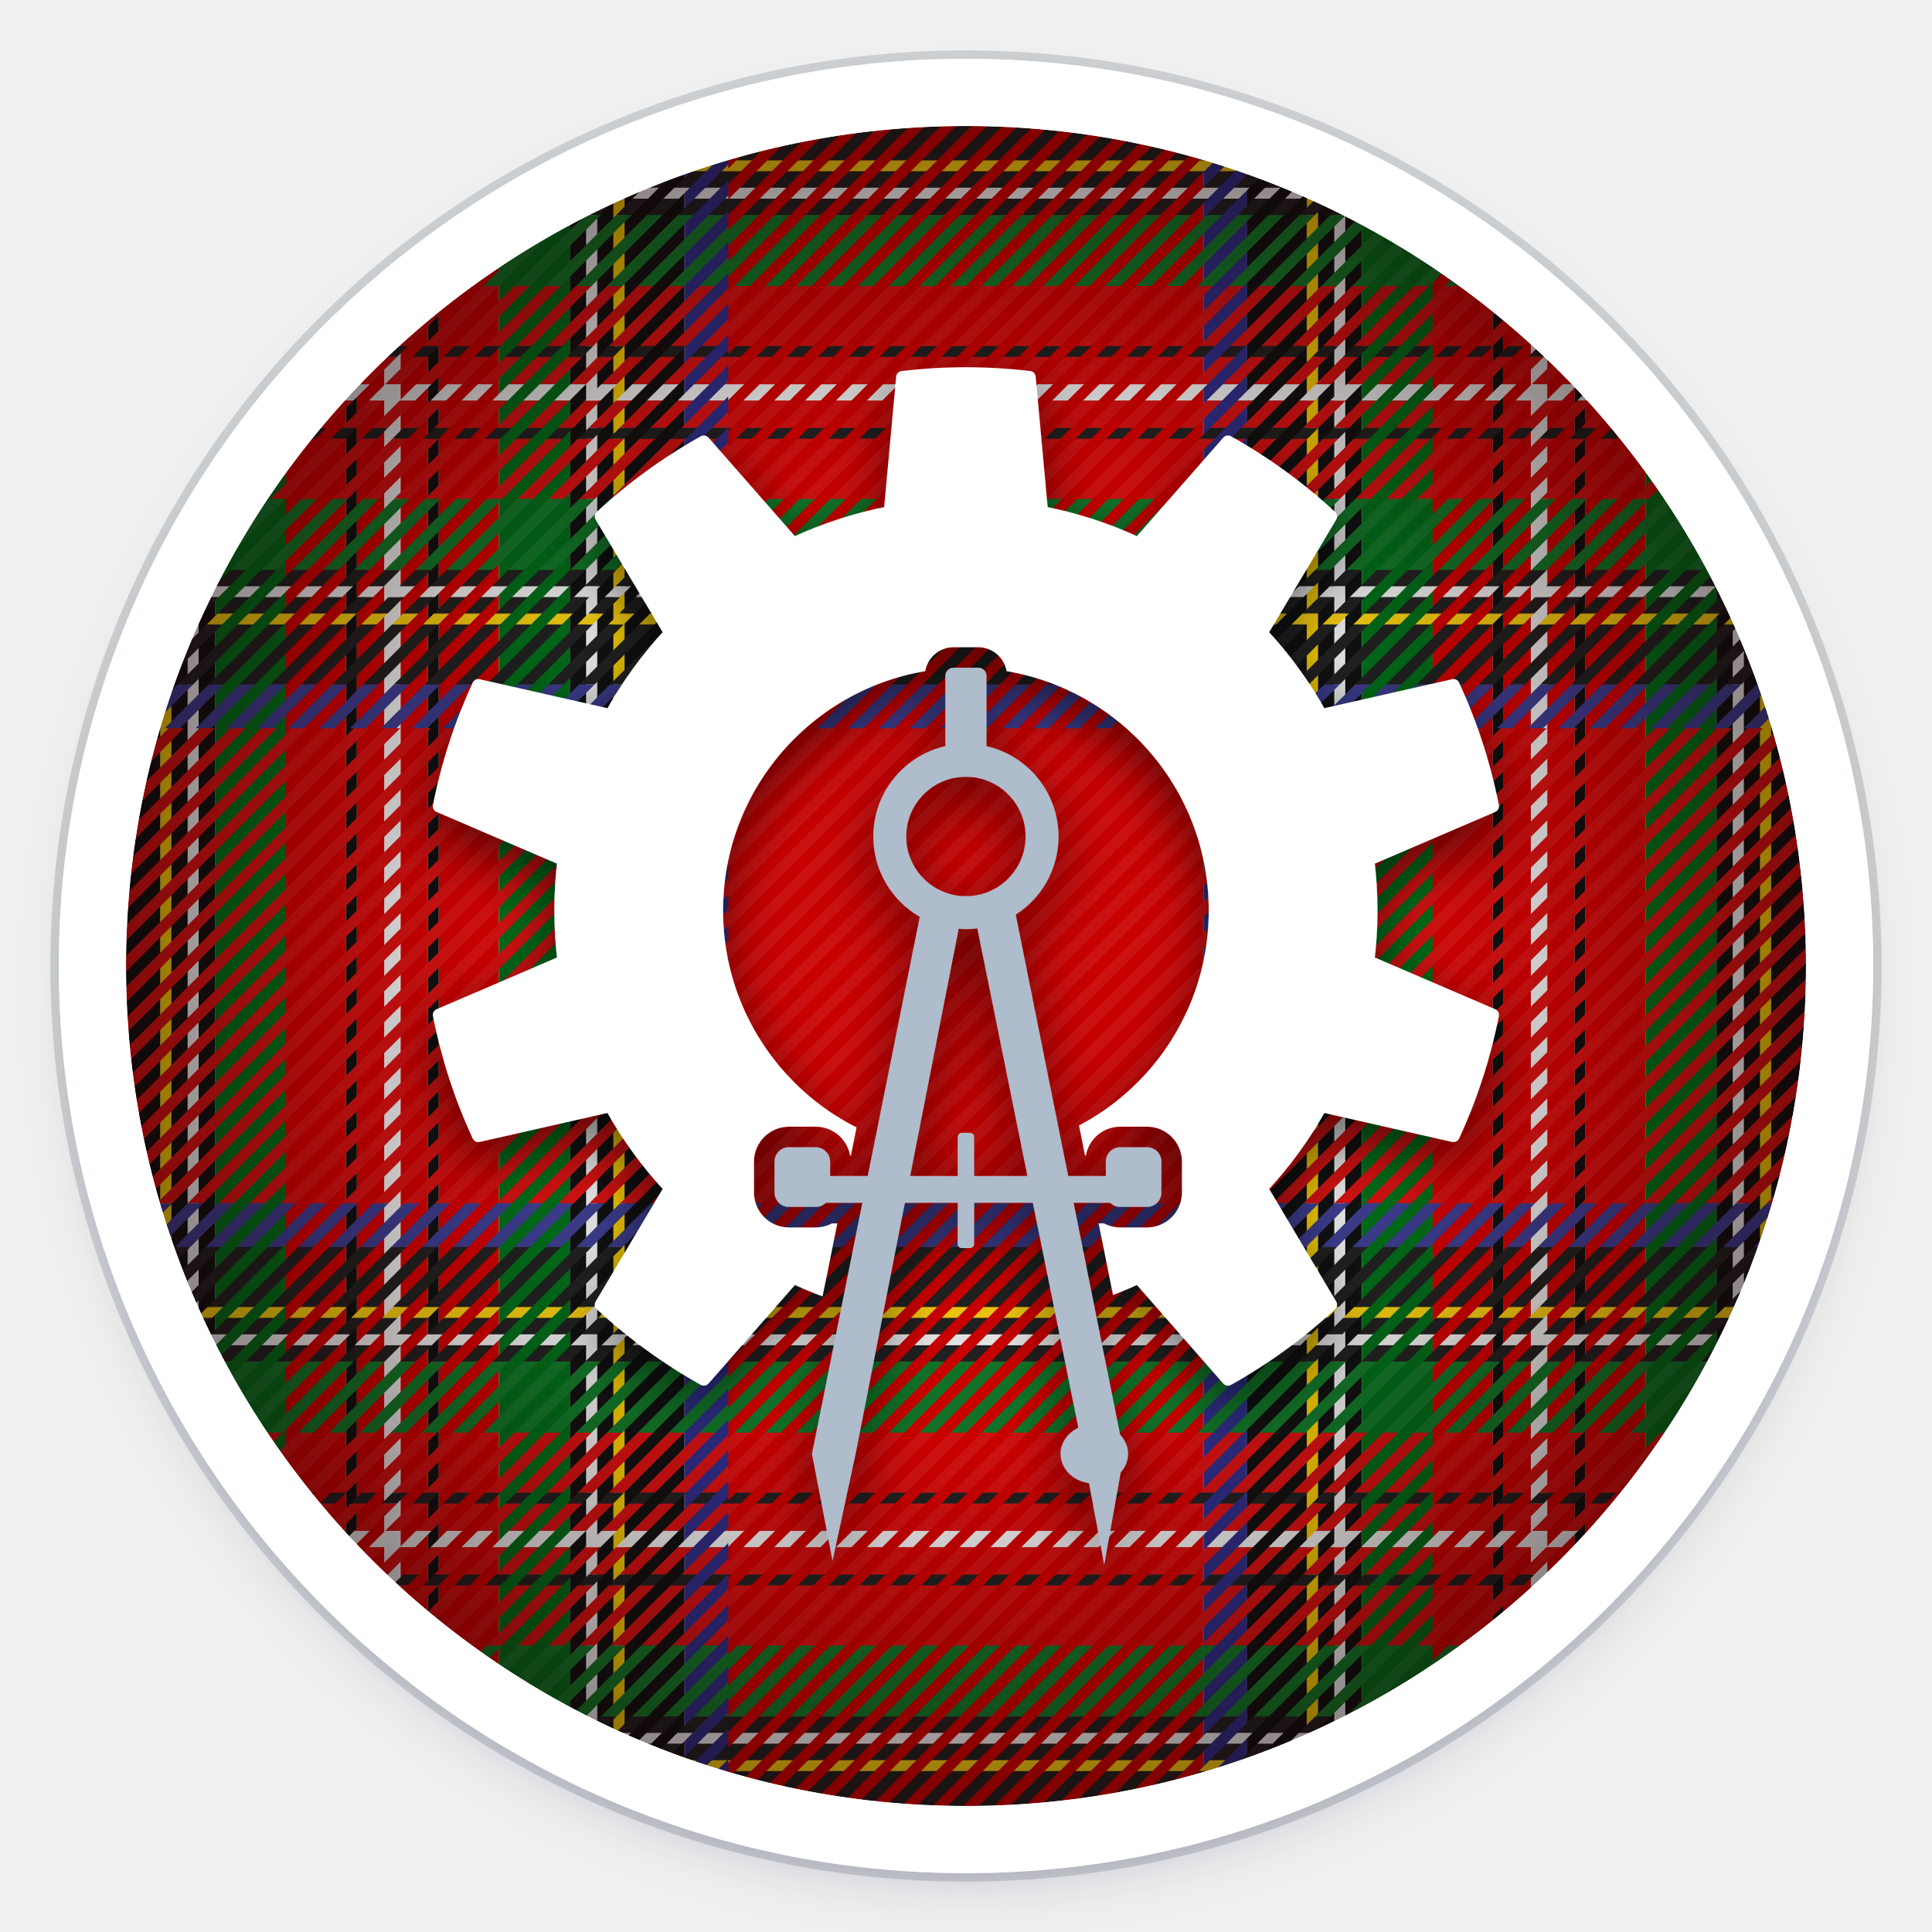
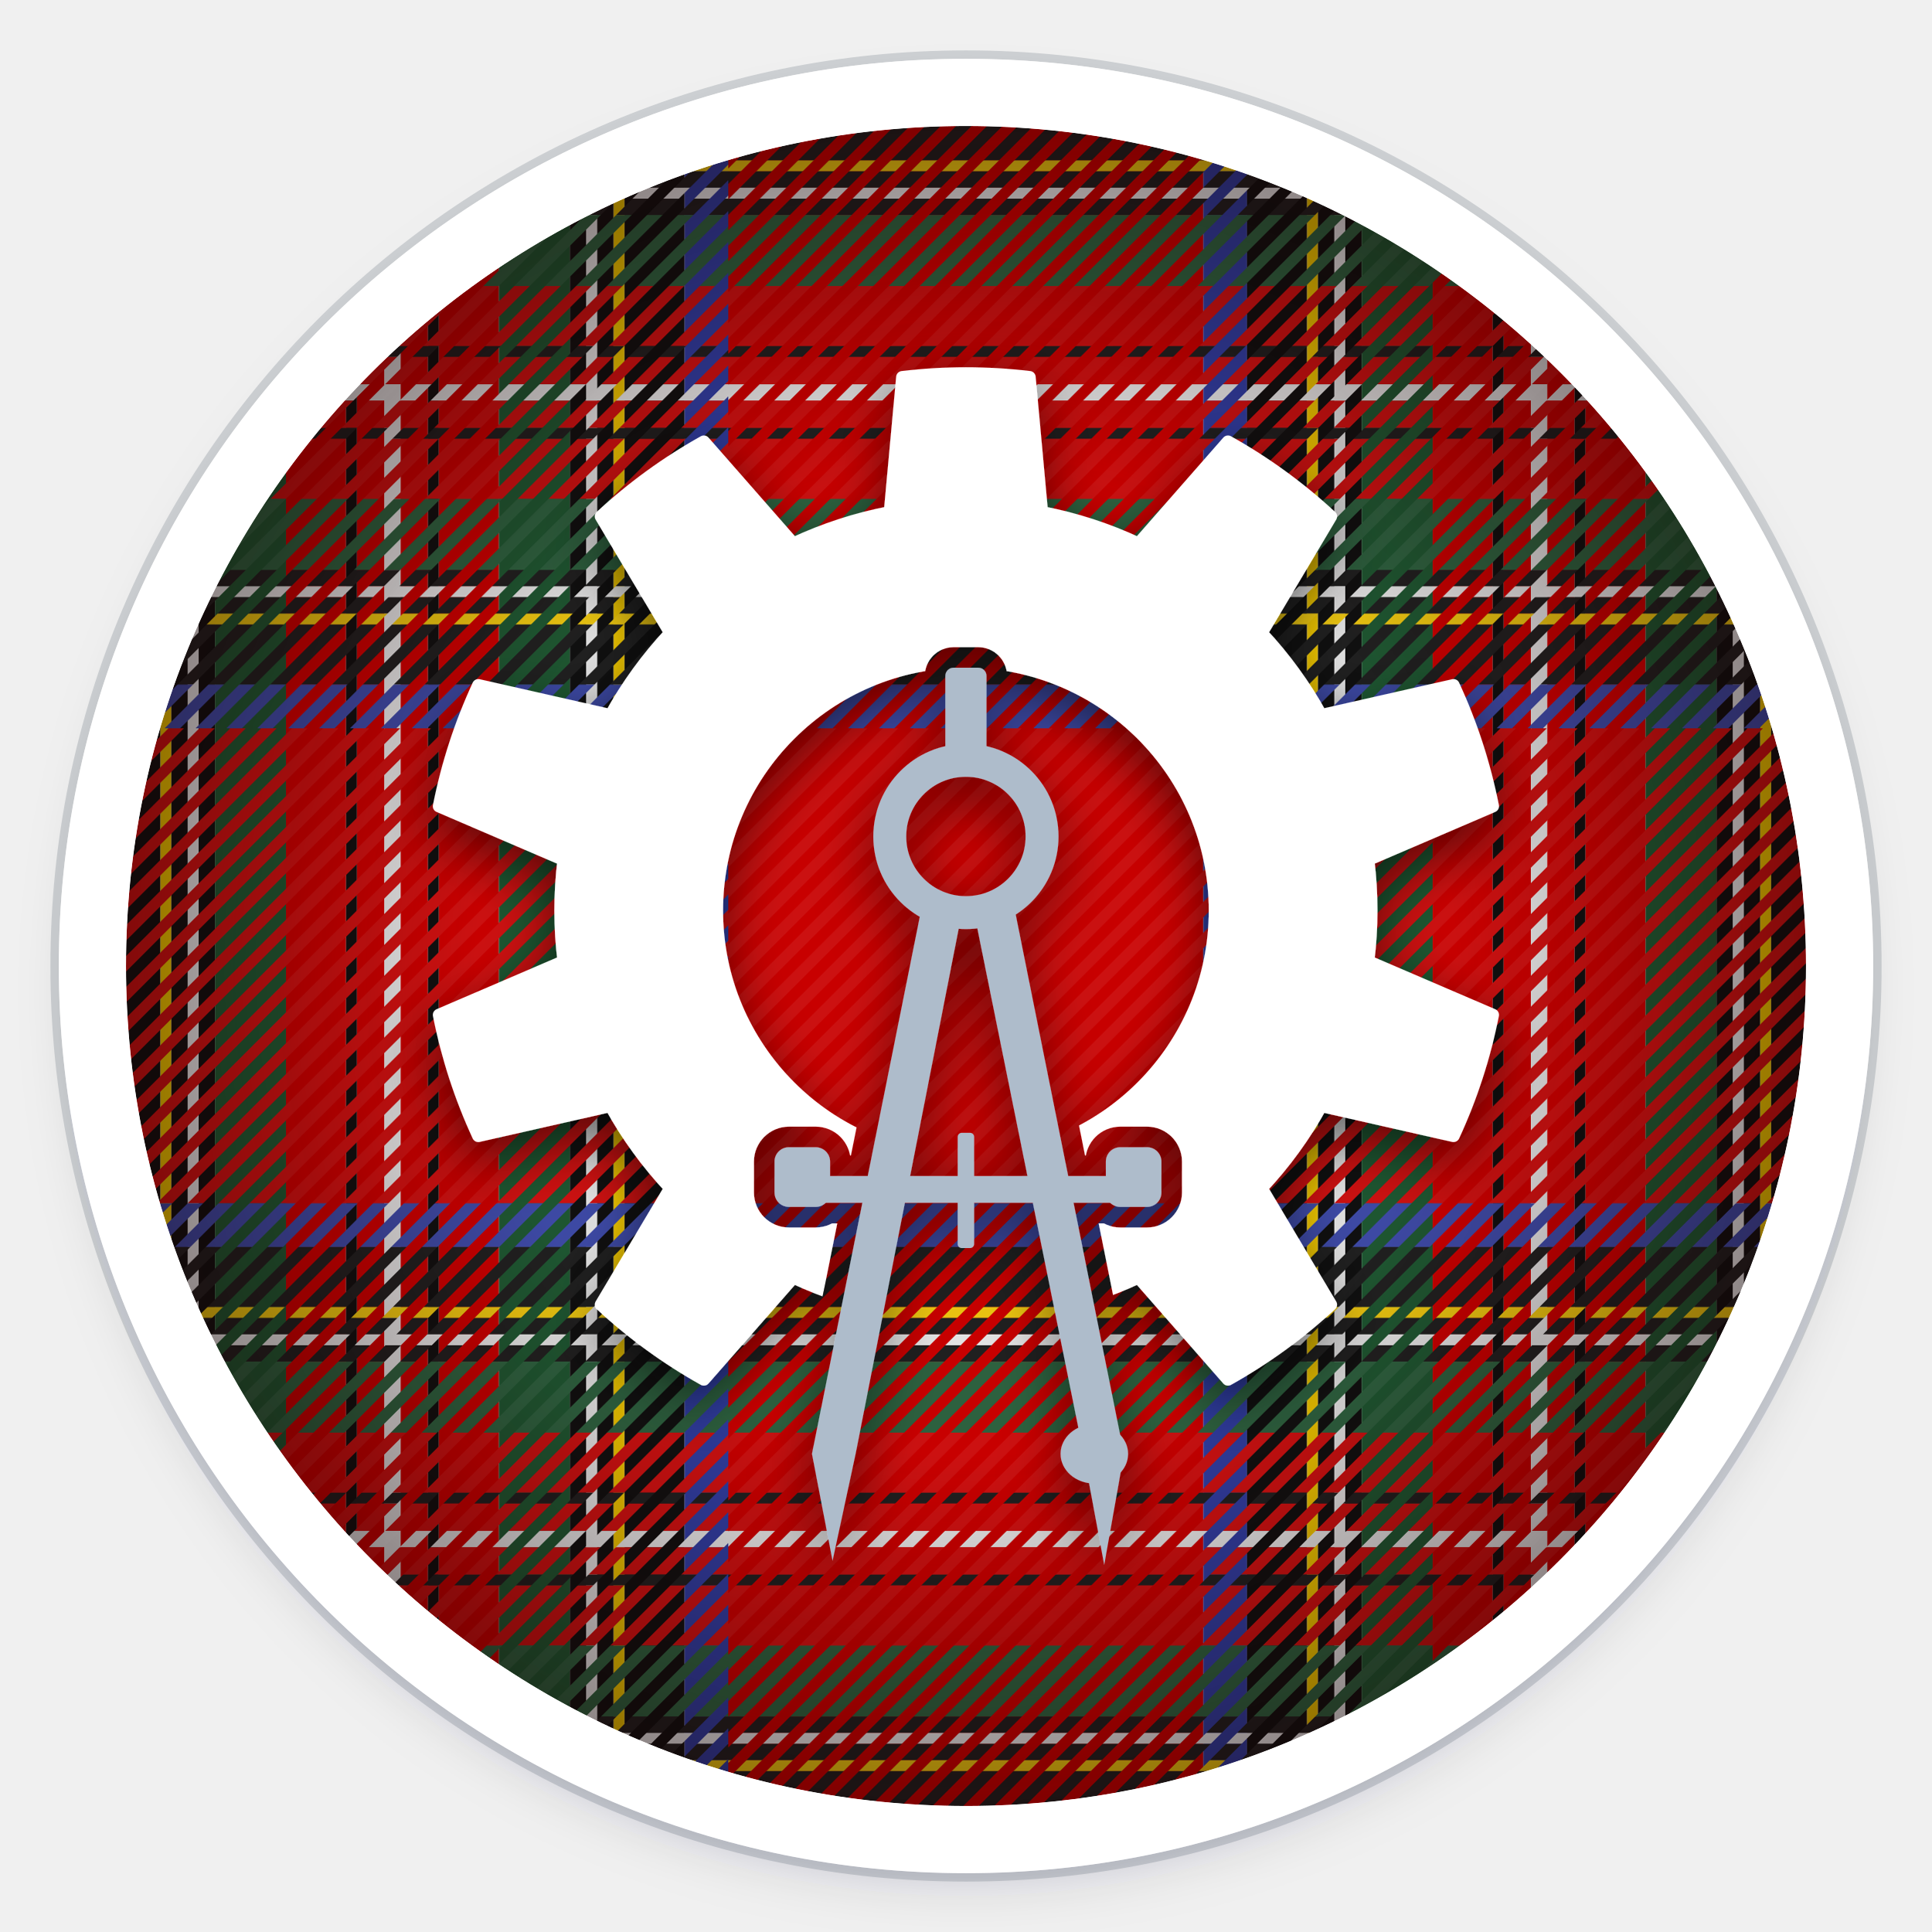
<svg xmlns="http://www.w3.org/2000/svg" viewBox="0 0 460 460" width="460" height="460">
  <defs>
    <pattern id="bd-tt-m" patternUnits="userSpaceOnUse" width="210" height="210" patternTransform="translate(173.4 173.4) scale(1.3)">
      <defs>
        <pattern id="bd-twill" width="4" height="4" patternUnits="userSpaceOnUse" patternTransform="rotate(45)">
          <rect width="2" height="4" fill="#fff" />
        </pattern>
        <mask id="bd-weft">
          <rect width="210" height="210" fill="url(#bd-twill)" />
        </mask>
      </defs>
      <g>
        <rect x="0" width="87" height="210" fill="#C80000" />
-         <rect x="87" width="8" height="210" fill="#2C2C80" />
+         <rect x="87" width="8" height="210" fill="#2F3C9E" />
        <rect x="95" width="11" height="210" fill="#101010" />
        <rect x="106" width="2" height="210" fill="#E8C000" />
        <rect x="108" width="3" height="210" fill="#101010" />
        <rect x="111" width="2" height="210" fill="#E0E0E0" />
        <rect x="113" width="3" height="210" fill="#101010" />
-         <rect x="116" width="13" height="210" fill="#006818" />
+         <rect x="116" width="13" height="210" fill="#1E5631" />
        <rect x="129" width="11" height="210" fill="#C80000" />
        <rect x="140" width="2" height="210" fill="#101010" />
        <rect x="142" width="5" height="210" fill="#C80000" />
        <rect x="147" width="3" height="210" fill="#E0E0E0" />
        <rect x="150" width="5" height="210" fill="#C80000" />
        <rect x="155" width="2" height="210" fill="#101010" />
        <rect x="157" width="11" height="210" fill="#C80000" />
-         <rect x="168" width="13" height="210" fill="#006818" />
+         <rect x="168" width="13" height="210" fill="#1E5631" />
        <rect x="181" width="3" height="210" fill="#101010" />
        <rect x="184" width="2" height="210" fill="#E0E0E0" />
        <rect x="186" width="3" height="210" fill="#101010" />
        <rect x="189" width="2" height="210" fill="#E8C000" />
        <rect x="191" width="11" height="210" fill="#101010" />
-         <rect x="202" width="8" height="210" fill="#2C2C80" />
+         <rect x="202" width="8" height="210" fill="#2F3C9E" />
      </g>
      <g mask="url(#bd-weft)" opacity="1">
        <g style="filter:none">
          <rect y="0" height="87" width="210" fill="#C80000" />
-           <rect y="87" height="8" width="210" fill="#2C2C80" />
+           <rect y="87" height="8" width="210" fill="#2F3C9E" />
          <rect y="95" height="11" width="210" fill="#101010" />
          <rect y="106" height="2" width="210" fill="#E8C000" />
          <rect y="108" height="3" width="210" fill="#101010" />
          <rect y="111" height="2" width="210" fill="#E0E0E0" />
          <rect y="113" height="3" width="210" fill="#101010" />
-           <rect y="116" height="13" width="210" fill="#006818" />
+           <rect y="116" height="13" width="210" fill="#1E5631" />
          <rect y="129" height="11" width="210" fill="#C80000" />
          <rect y="140" height="2" width="210" fill="#101010" />
          <rect y="142" height="5" width="210" fill="#C80000" />
          <rect y="147" height="3" width="210" fill="#E0E0E0" />
          <rect y="150" height="5" width="210" fill="#C80000" />
          <rect y="155" height="2" width="210" fill="#101010" />
          <rect y="157" height="11" width="210" fill="#C80000" />
-           <rect y="168" height="13" width="210" fill="#006818" />
+           <rect y="168" height="13" width="210" fill="#1E5631" />
          <rect y="181" height="3" width="210" fill="#101010" />
          <rect y="184" height="2" width="210" fill="#E0E0E0" />
          <rect y="186" height="3" width="210" fill="#101010" />
          <rect y="189" height="2" width="210" fill="#E8C000" />
          <rect y="191" height="11" width="210" fill="#101010" />
-           <rect y="202" height="8" width="210" fill="#2C2C80" />
+           <rect y="202" height="8" width="210" fill="#2F3C9E" />
        </g>
      </g>
      <rect width="210" height="210" fill="url(#bd-twill)" opacity=".07" />
    </pattern>
    <radialGradient id="bd-vig-m">
      <stop offset="58%" stop-color="#140000" stop-opacity="0" />
      <stop offset="100%" stop-color="#140000" stop-opacity=".4" />
    </radialGradient>
    <filter id="bd-sh-m" x="-25%" y="-25%" width="150%" height="150%">
      <feGaussianBlur in="SourceAlpha" stdDeviation="7" />
      <feOffset dy="5" result="b" />
      <feFlood flood-color="#000" flood-opacity=".55" />
      <feComposite in2="b" operator="in" />
      <feMerge>
        <feMergeNode />
        <feMergeNode in="SourceGraphic" />
      </feMerge>
    </filter>
    <filter id="bd-out-m" x="-20%" y="-20%" width="140%" height="140%">
      <feGaussianBlur in="SourceAlpha" stdDeviation="8" />
      <feOffset dy="6" result="b" />
      <feFlood flood-color="#0E2338" flood-opacity=".28" />
      <feComposite in2="b" operator="in" />
      <feMerge>
        <feMergeNode />
        <feMergeNode in="SourceGraphic" />
      </feMerge>
    </filter>
  </defs>
  <g filter="url(#bd-out-m)">
    <circle cx="230" cy="230" r="208.0" fill="#fff" />
  </g>
  <circle cx="230" cy="230" r="217" fill="none" stroke="#0E2338" stroke-opacity=".16" stroke-width="2" />
  <circle cx="230" cy="230" r="200" fill="url(#bd-tt-m)" />
  <circle cx="230" cy="230" r="200" fill="url(#bd-vig-m)" />
  <circle cx="230" cy="230" r="208.0" fill="none" stroke="#fff" stroke-width="16" />
  <g filter="url(#bd-sh-m)" transform="translate(101.6 89.4) scale(.98)">
    <defs>
      <mask id="ko-mr" maskUnits="userSpaceOnUse" x="-20" y="-20" width="320" height="340">
        <rect x="-20" y="-20" width="320" height="340" fill="#fff" />
        <g fill="#000" stroke="#000" stroke-width="10" stroke-linejoin="round">
          <rect x="126" y="71" width="10" height="24" rx="2" />
          <circle cx="131" cy="112" r="18.5" fill="none" stroke="#000" stroke-width="8" />
          <path d="M120.5 128H130.5L104.2 262 98.6 288 93.6 262Z" />
          <path d="M132.5 128H142.5L169.4 262 164.6 289 159.6 262Z" />
          <ellipse cx="162.2" cy="262" rx="8.2" ry="7.2" />
          <rect x="88" y="194.5" width="87" height="6.5" rx="1" />
          <rect x="84.5" y="187.5" width="13.5" height="14.5" rx="3.5" />
          <rect x="165" y="187.5" width="13.5" height="14.5" rx="3.5" />
          <rect x="129" y="184" width="4" height="28" rx="1" />
          <path d="M118 150H145L178 300H84Z" />
        </g>
      </mask>
    </defs>
    <path mask="url(#ko-mr)" fill="#FFFFFF" stroke="#FFFFFF" stroke-width="3" stroke-linejoin="round" fill-rule="evenodd" d="M149.46 33.24L146.45 0.42A130.5 130.5 0 0 0 115.55 0.42L112.54 33.24A98.5 98.5 0 0 0 89.06 40.87L89.06 40.87L67.33 16.08A130.5 130.5 0 0 0 42.33 34.25L59.20 62.57A98.5 98.5 0 0 0 44.68 82.55L44.68 82.55L12.54 75.26A130.5 130.5 0 0 0 2.99 104.65L33.28 117.65A98.5 98.5 0 0 0 33.28 142.35L33.28 142.35L2.99 155.35A130.5 130.5 0 0 0 12.54 184.74L44.68 177.45A98.5 98.5 0 0 0 59.20 197.43L59.20 197.43L42.33 225.75A130.5 130.5 0 0 0 67.33 243.92L89.06 219.13A98.5 98.5 0 0 0 112.54 226.76L112.54 226.76L115.55 259.58A130.5 130.5 0 0 0 146.45 259.58L149.46 226.76A98.5 98.5 0 0 0 172.94 219.13L172.94 219.13L194.67 243.92A130.5 130.5 0 0 0 219.67 225.75L202.80 197.43A98.5 98.5 0 0 0 217.32 177.45L217.32 177.45L249.46 184.74A130.5 130.5 0 0 0 259.01 155.35L228.72 142.35A98.5 98.5 0 0 0 228.72 117.65L228.72 117.65L259.01 104.65A130.5 130.5 0 0 0 249.46 75.26L217.32 82.55A98.5 98.5 0 0 0 202.80 62.57L202.80 62.57L219.67 34.25A130.5 130.5 0 0 0 194.67 16.08L172.94 40.87A98.5 98.5 0 0 0 149.46 33.24ZM191.50 130.00A60.5 60.5 0 1 0 70.50 130.00A60.5 60.5 0 1 0 191.50 130.00Z" />
    <g fill="#AEBCCB">
      <rect x="126" y="71" width="10" height="24" rx="2" />
      <circle cx="131" cy="112" r="18.5" fill="none" stroke="#AEBCCB" stroke-width="8" />
      <path d="M120.5 128H130.5L104.2 262 98.6 288 93.6 262Z" />
      <path d="M132.5 128H142.5L169.4 262 164.6 289 159.6 262Z" />
      <ellipse cx="162.2" cy="262" rx="8.2" ry="7.2" />
      <rect x="88" y="194.5" width="87" height="6.5" rx="1" />
      <rect x="84.5" y="187.5" width="13.5" height="14.5" rx="3.5" />
      <rect x="165" y="187.5" width="13.5" height="14.5" rx="3.5" />
      <rect x="129" y="184" width="4" height="28" rx="1" />
    </g>
  </g>
</svg>
